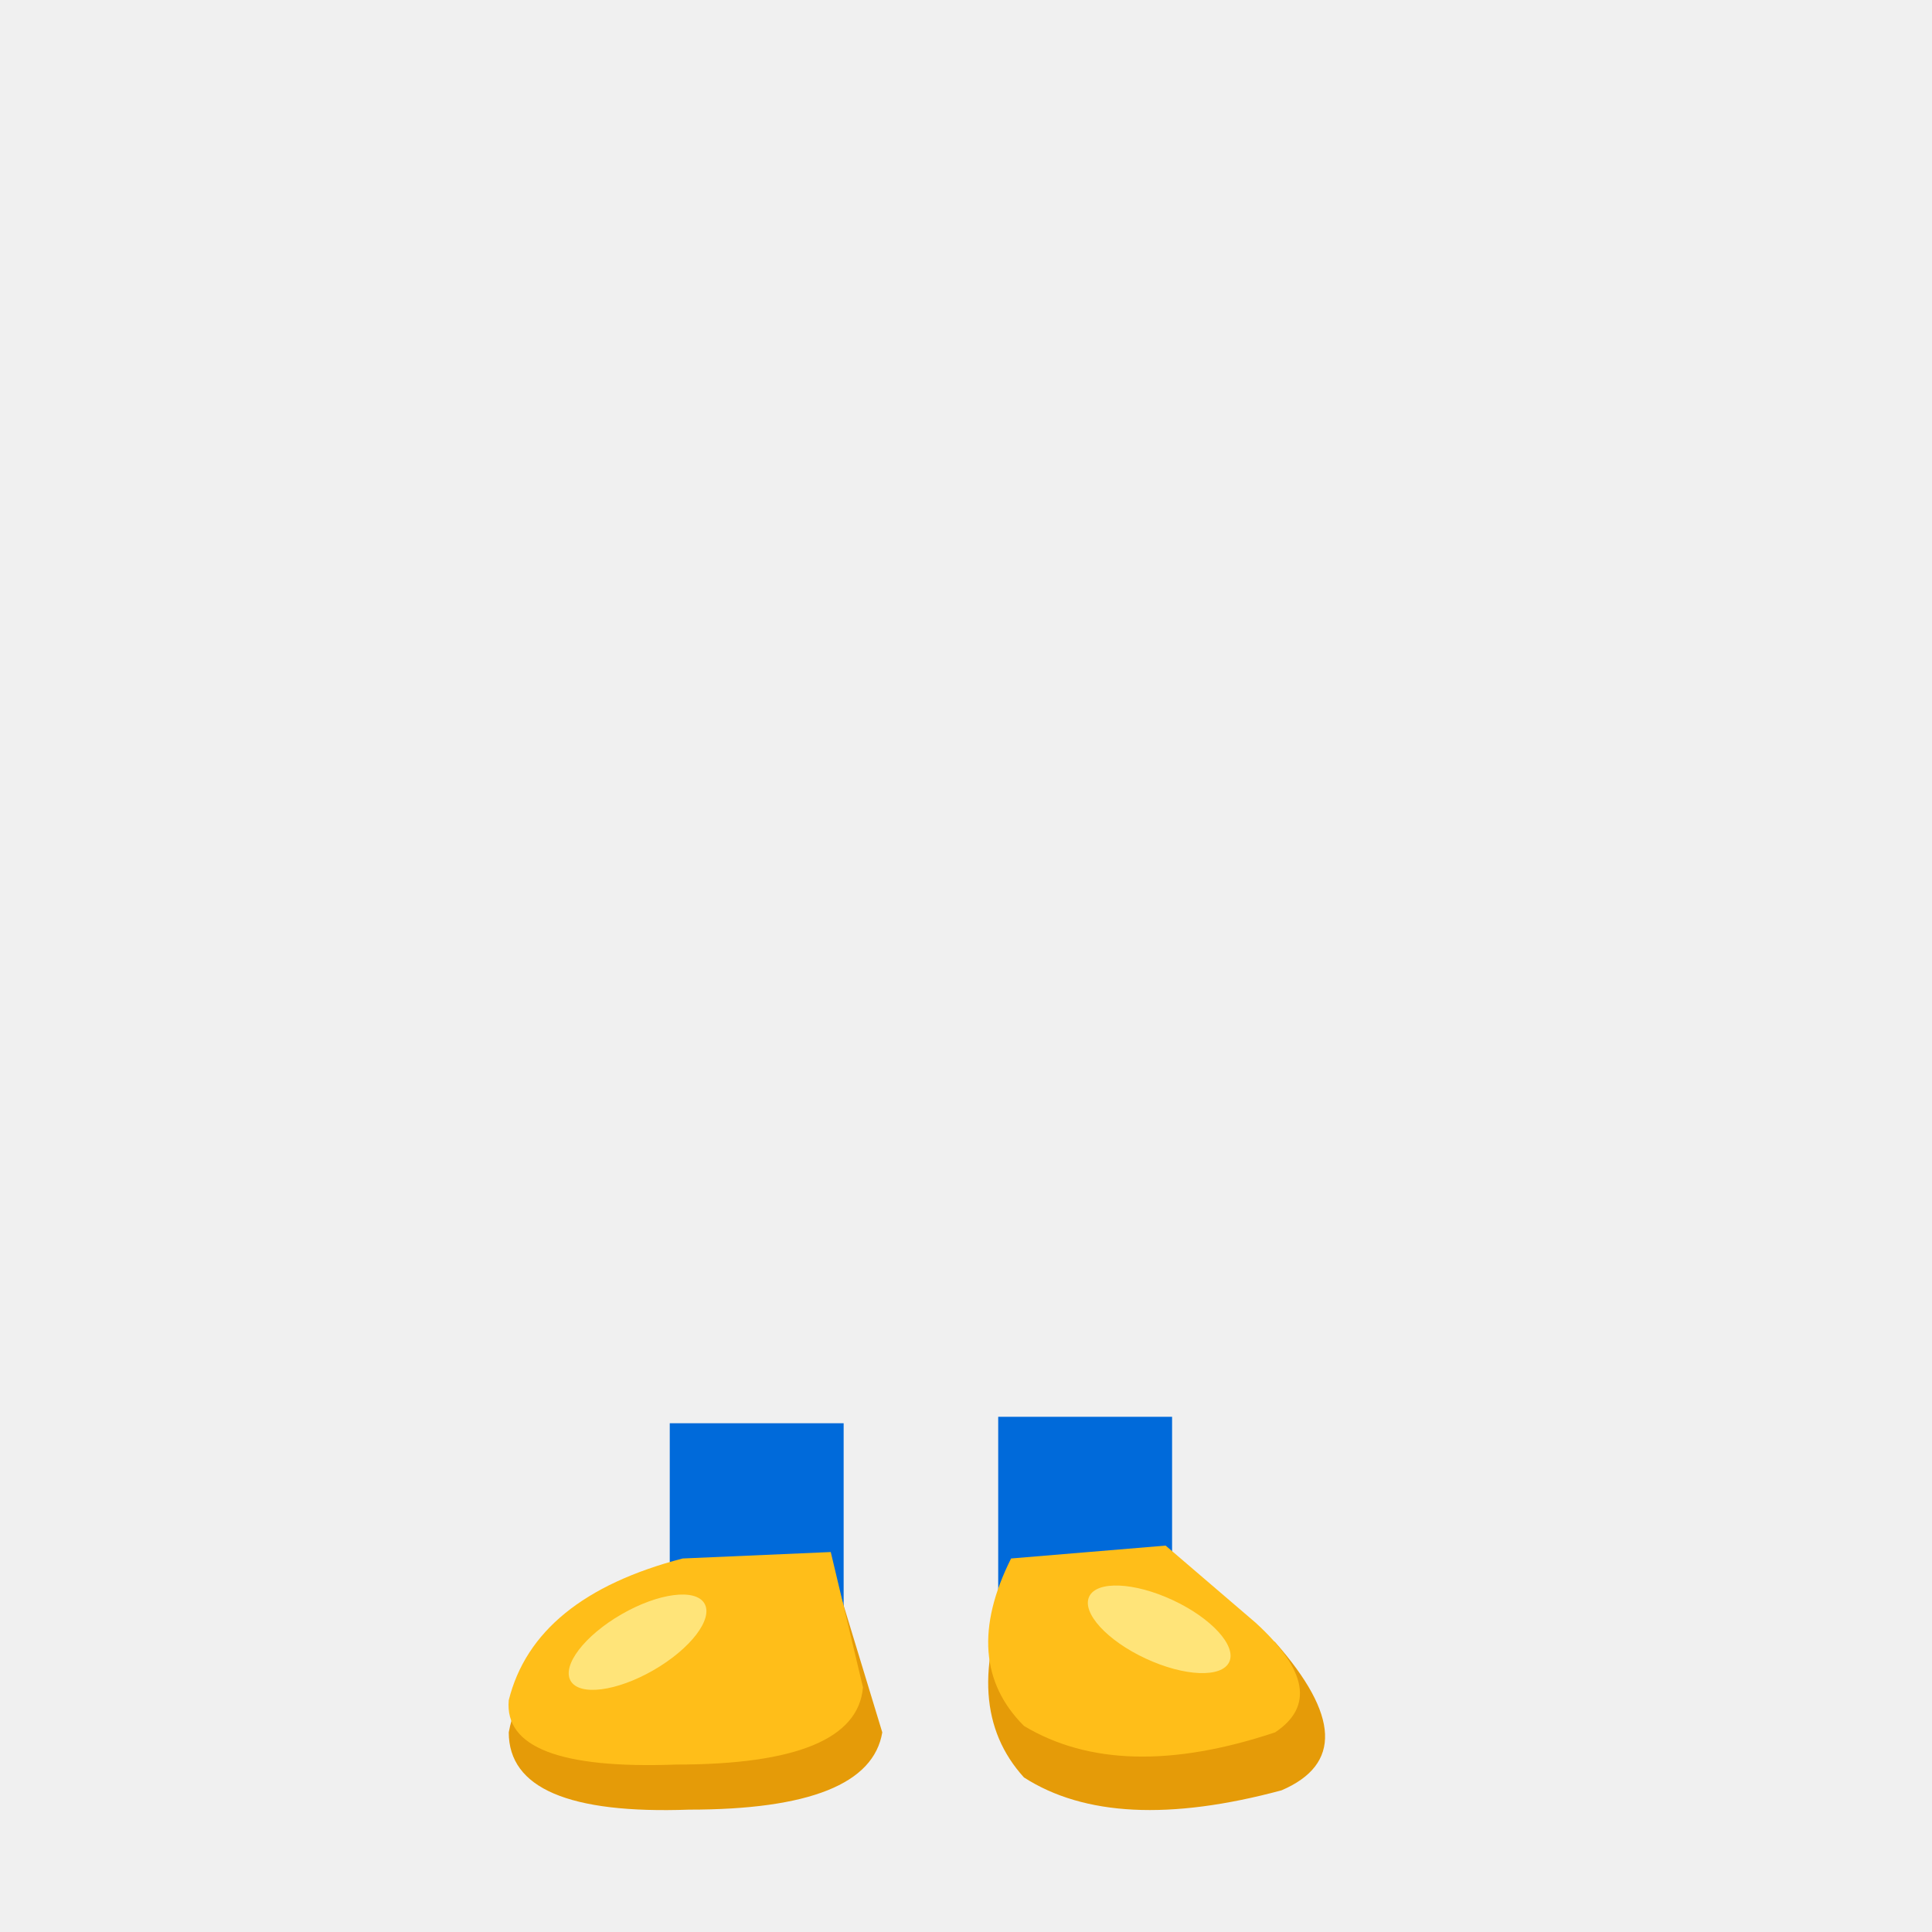
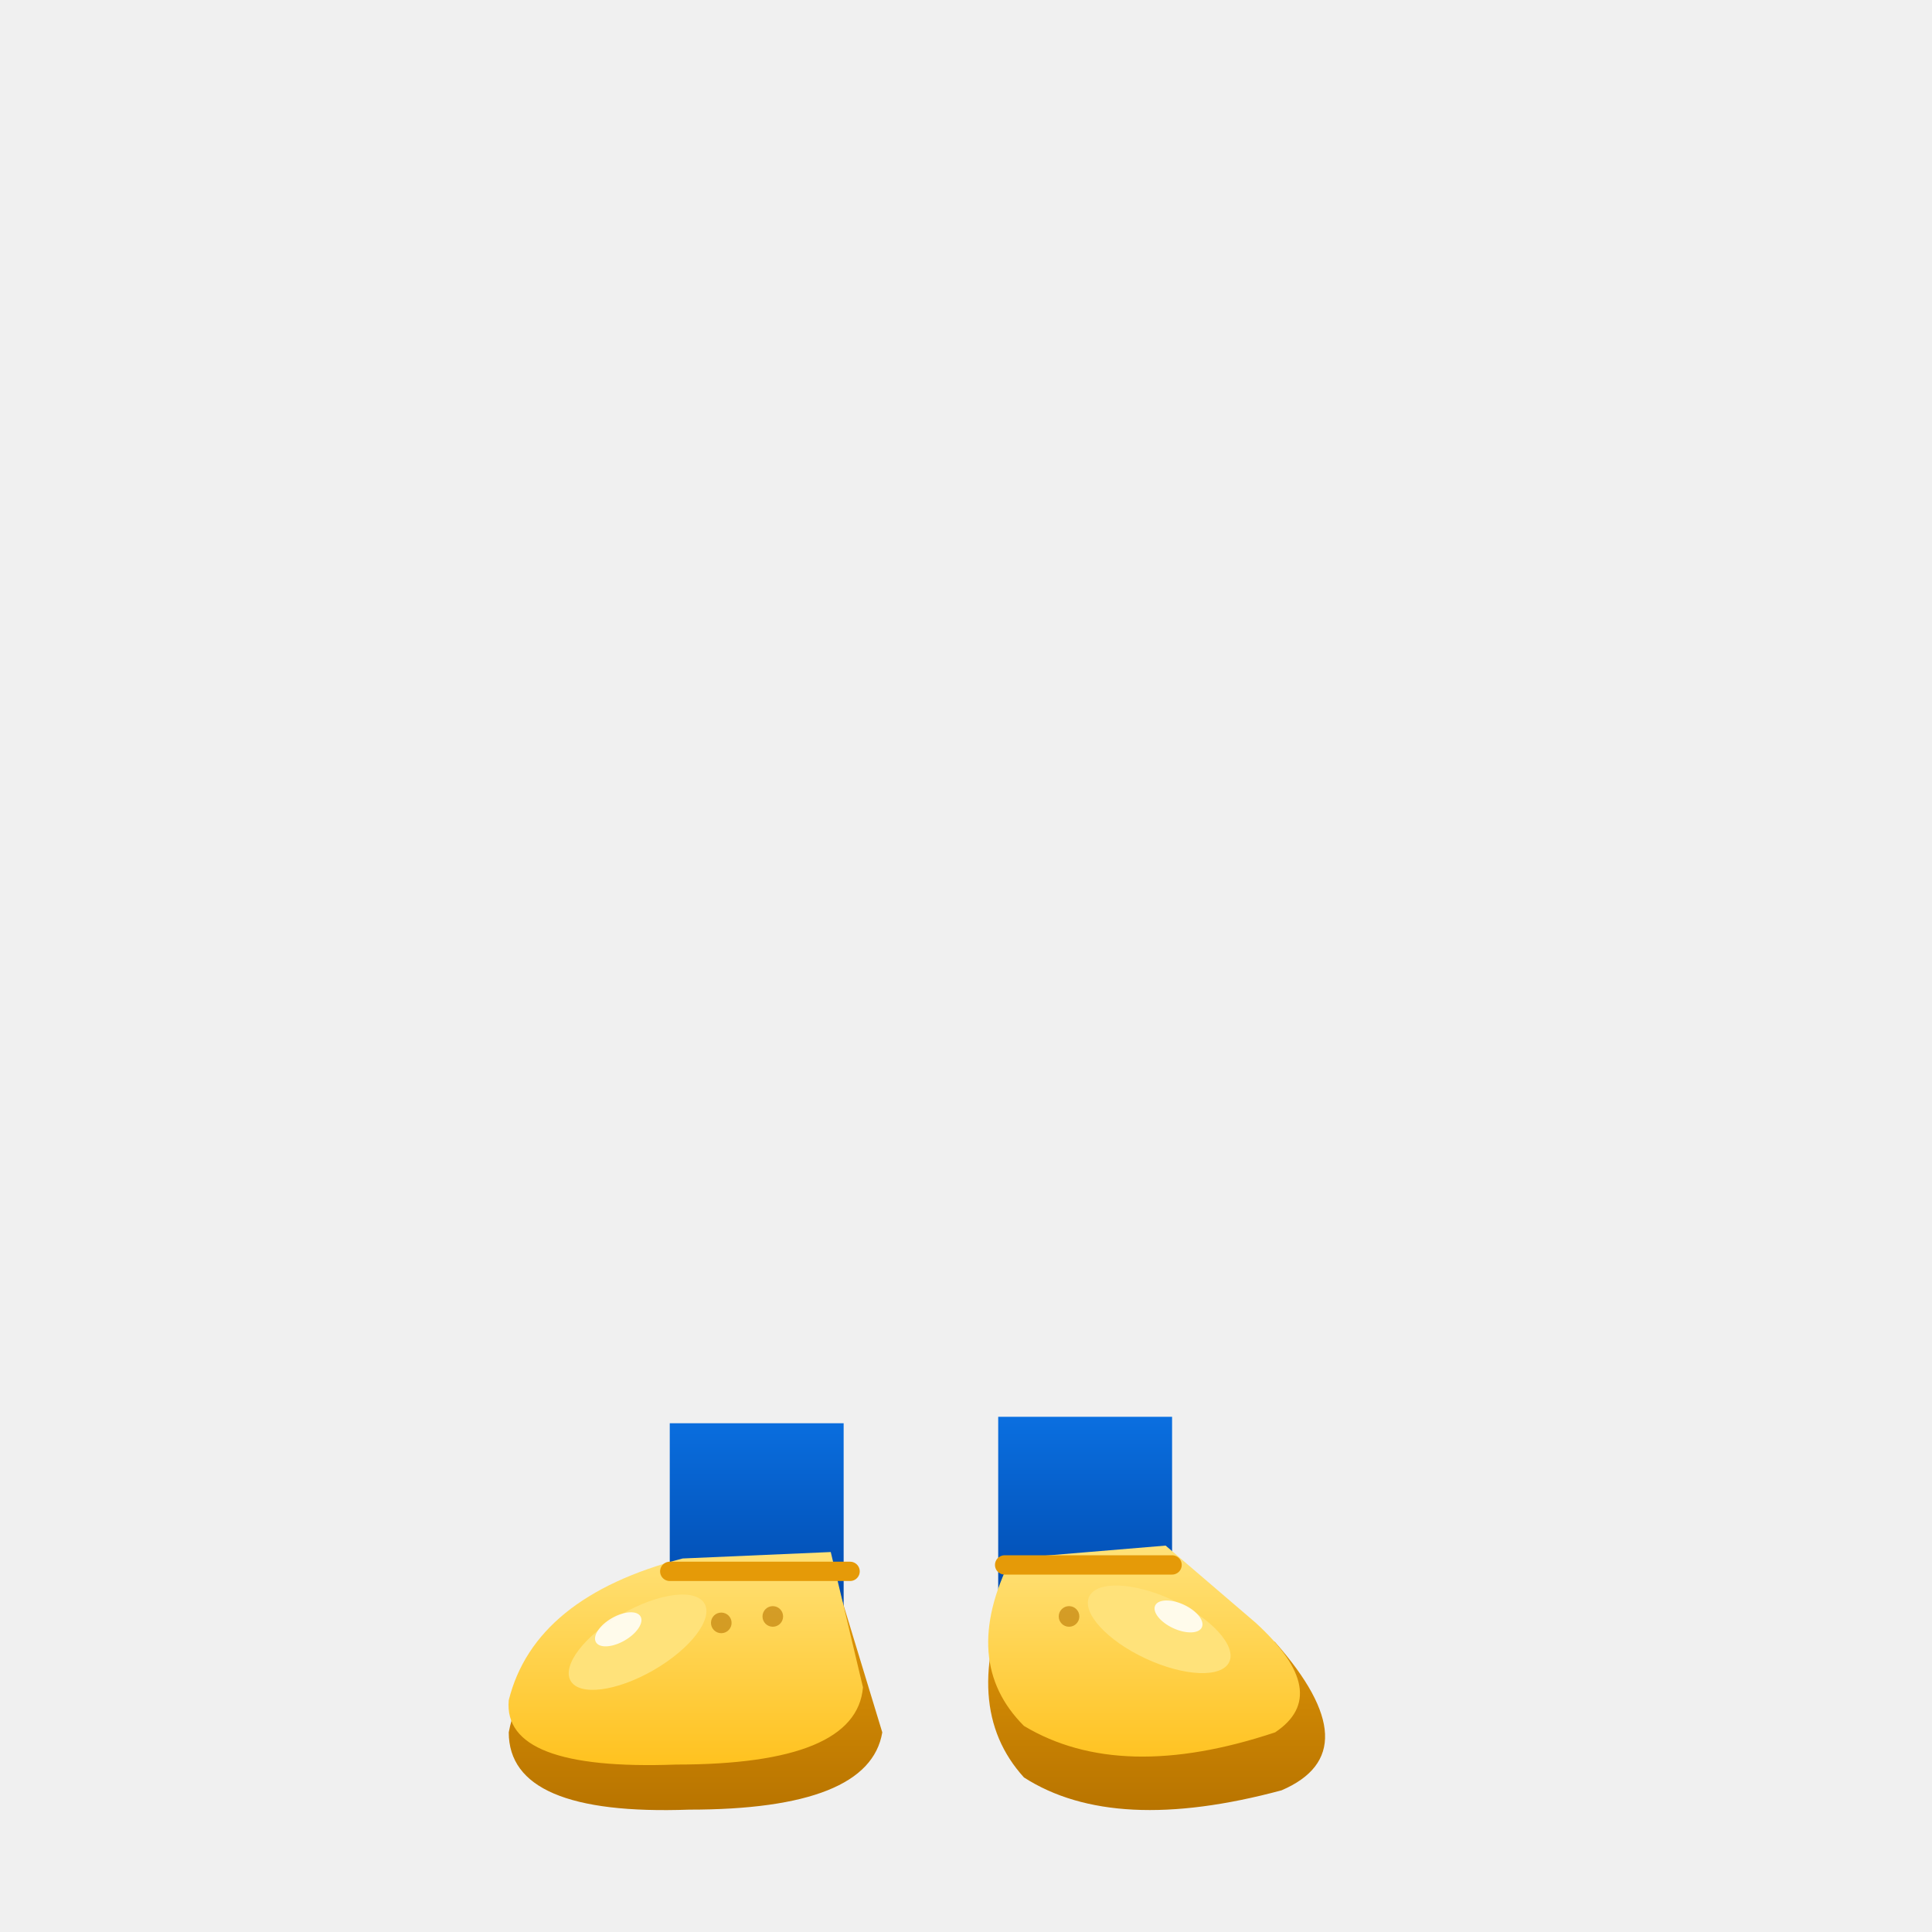
- <svg xmlns="http://www.w3.org/2000/svg" width="600" height="600" viewBox="0 0 300 300">
-   <path fill="#006ADA" d="M104 221h27v31h-27zM155 220h27v32h-27z" />
-   <path fill="#E59B08" d="M106 246q-24 7-27 23q0 13 28 12q28 0 30-12l-7-23zM157 246q-8 19 2 30q14 9 40 2q14-6-1-23l-16-10z" />
-   <path fill="#FFBE19" d="M106 242q-23 6-27 22q-1 11 26 10q28 0 29-12l-5-21zM157 242q-8 16 2 26q15 9 39 1q9-6-3-17l-14-12z" />
-   <ellipse cx="99" cy="255" rx="12" ry="5" transform="rotate(-30 99 255)" fill="#FFE479" />
-   <ellipse cx="180" cy="253" rx="12" ry="5" transform="rotate(25 180 253)" fill="#FFE479" />
+ <svg xmlns="http://www.w3.org/2000/svg" width="900" height="900" viewBox="0 0 300 300">
+   <defs>
+     <linearGradient id="leg" x1="0" y1="0" x2="0" y2="1">
+       <stop offset="0" stop-color="#0A6FE0" />
+       <stop offset="1" stop-color="#0046A8" />
+     </linearGradient>
+     <linearGradient id="boot" x1="0" y1="0" x2="0" y2="1">
+       <stop offset="0" stop-color="#FFE27A" />
+       <stop offset="1" stop-color="#FFC21F" />
+     </linearGradient>
+     <linearGradient id="sole" x1="0" y1="0" x2="0" y2="1">
+       <stop offset="0" stop-color="#E59A08" />
+       <stop offset="1" stop-color="#B87400" />
+     </linearGradient>
+   </defs>
+   <path fill="url(#leg)" d="M104 221h27v31h-27zM155 220h27v32h-27z" />
+   <path fill="url(#sole)" d="M106 246q-24 7-27 23q0 13 28 12q28 0 30-12l-7-23zM157 246q-8 19 2 30q14 9 40 2q14-6-1-23l-16-10z" />
+   <path fill="url(#boot)" d="M106 242q-23 6-27 22q-1 11 26 10q28 0 29-12l-5-21zM157 242q-8 16 2 26q15 9 39 1q9-6-3-17l-14-12z" />
+   <path d="M104 244h28M156 243h26" stroke="#E59A08" stroke-width="3" stroke-linecap="round" />
+   <g fill="#B87400" opacity=".6">
+     <circle cx="112" cy="252" r="1.6" />
+     <circle cx="120" cy="251" r="1.6" />
+     <circle cx="166" cy="251" r="1.6" />
+     <circle cx="174" cy="252" r="1.6" />
+   </g>
+   <ellipse cx="99" cy="255" rx="12" ry="5" transform="rotate(-30 99 255)" fill="#FFE27A" />
+   <ellipse cx="180" cy="253" rx="12" ry="5" transform="rotate(25 180 253)" fill="#FFE27A" />
+   <ellipse cx="96" cy="253" rx="4" ry="2" transform="rotate(-30 96 253)" fill="#FFFFFF" opacity=".85" />
+   <ellipse cx="183" cy="251" rx="4" ry="2" transform="rotate(25 183 251)" fill="#FFFFFF" opacity=".85" />
</svg>
